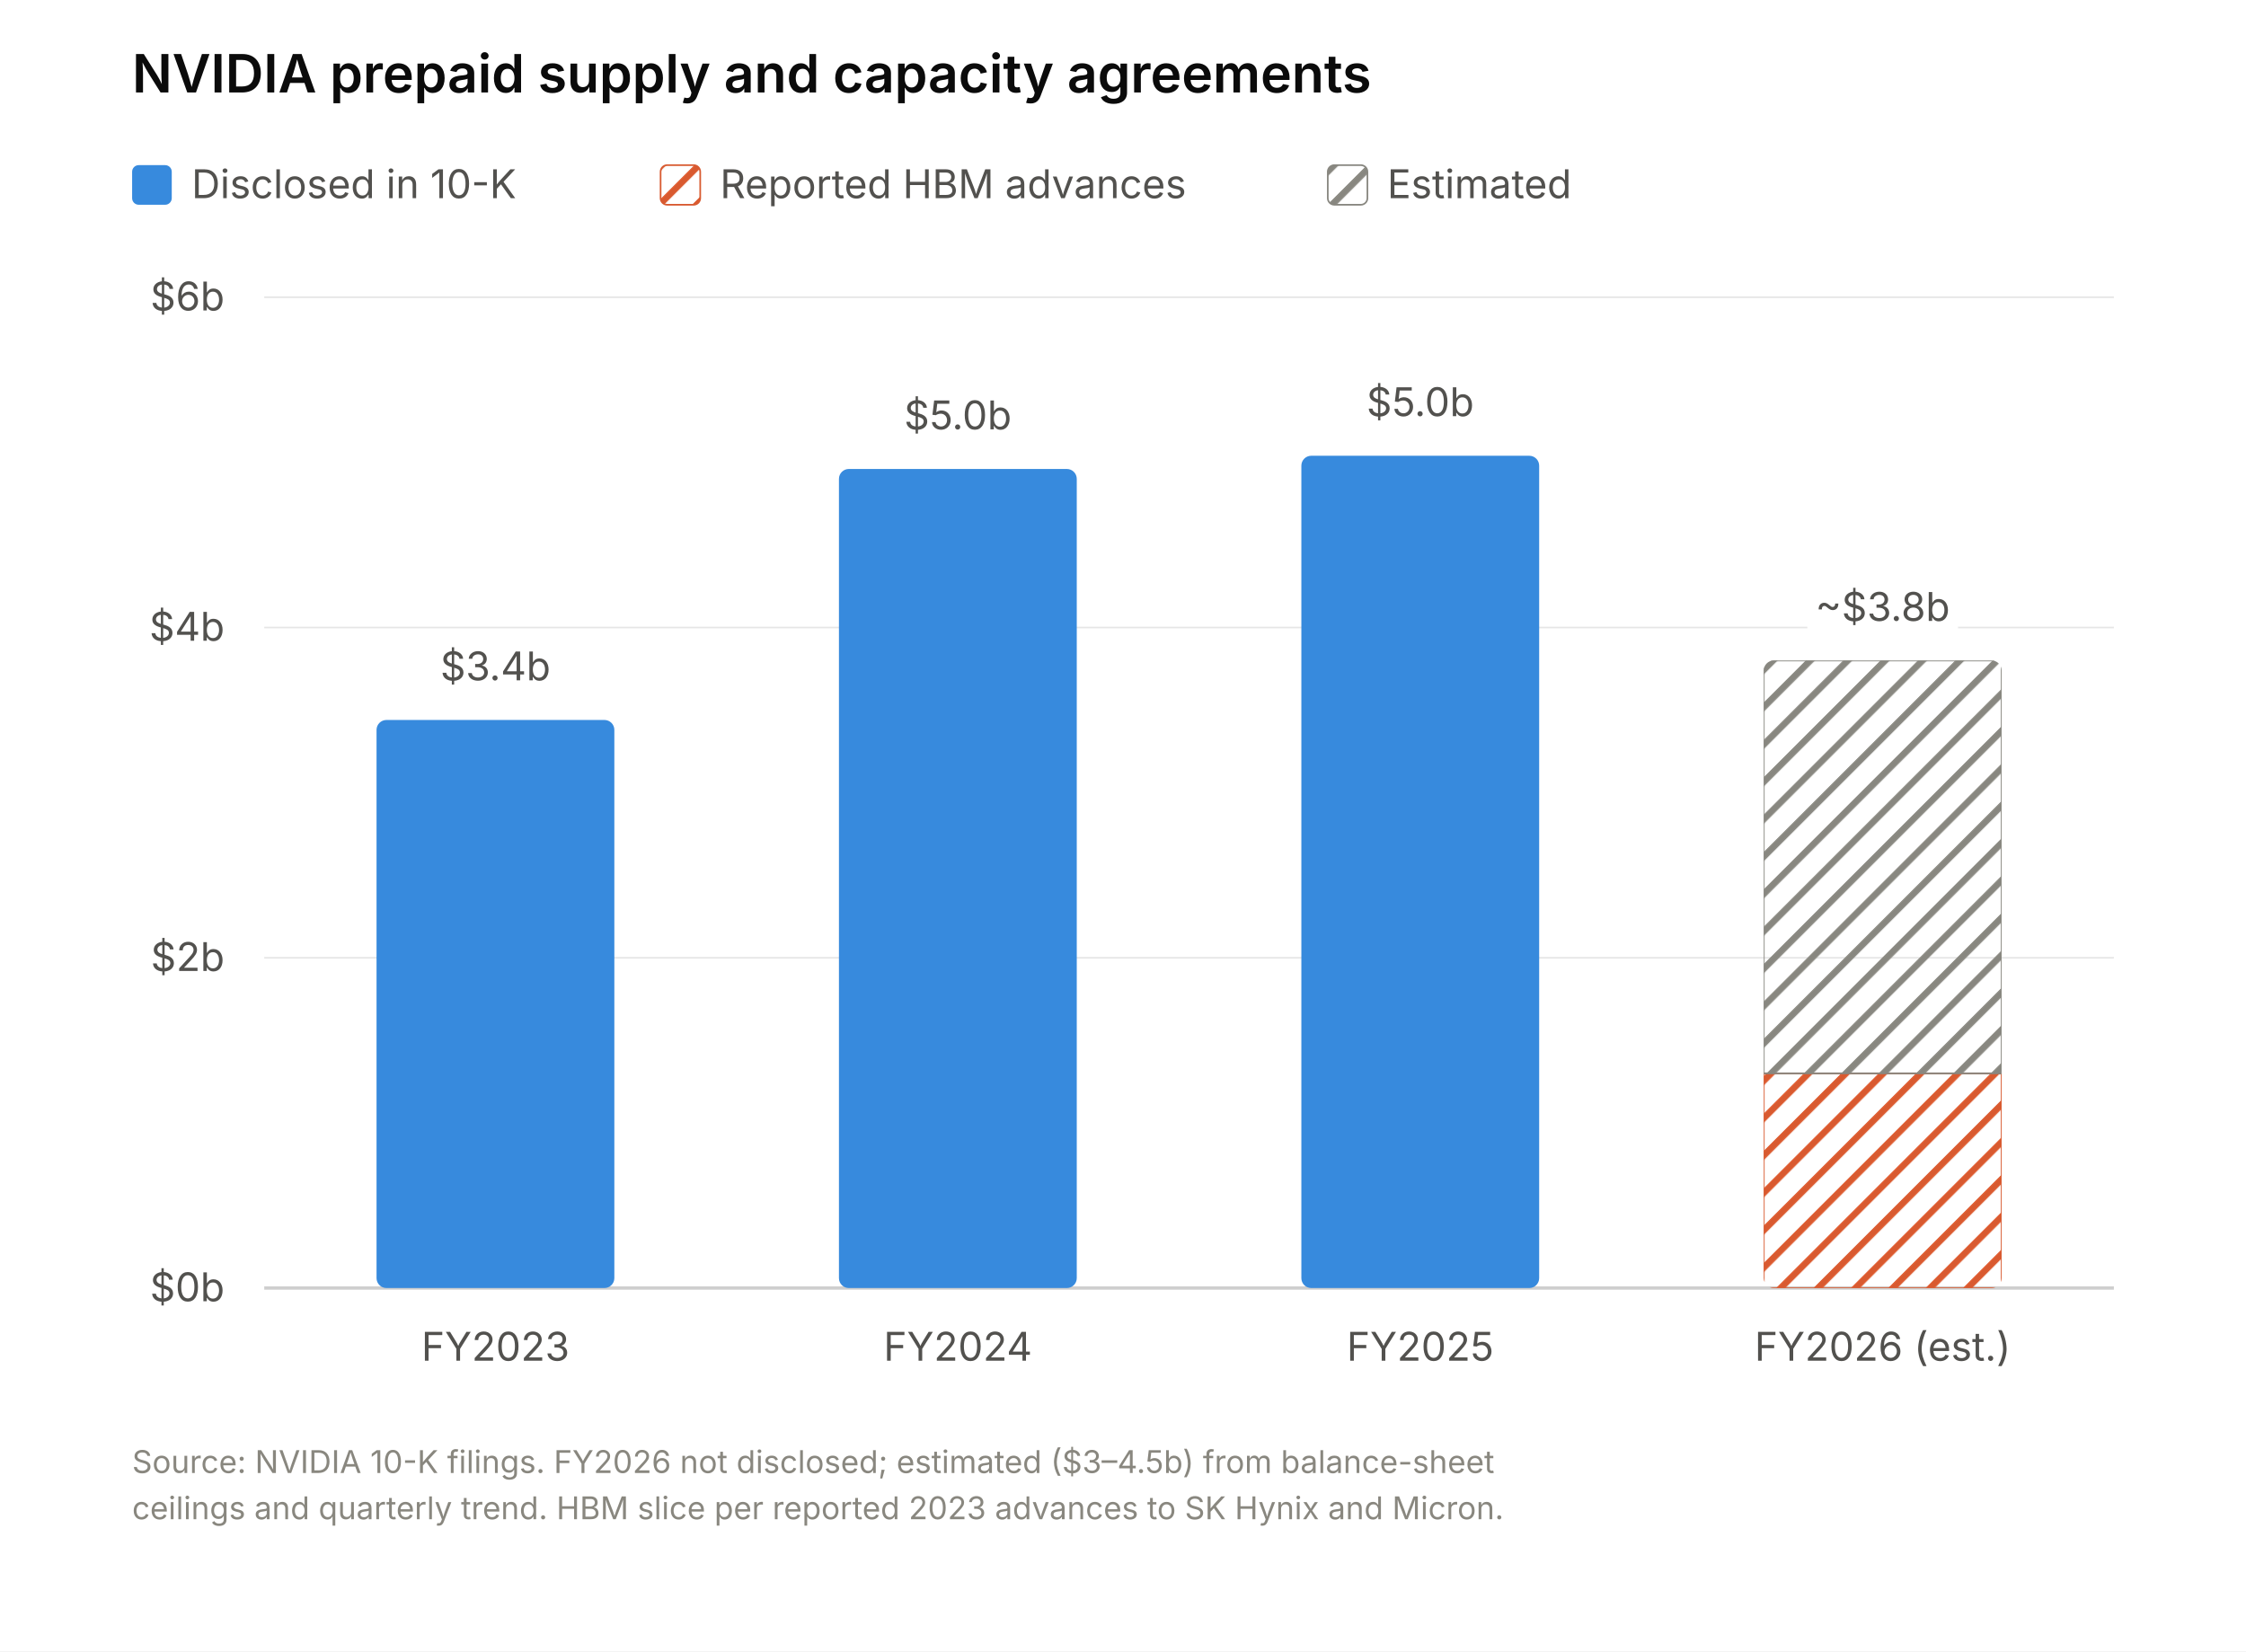
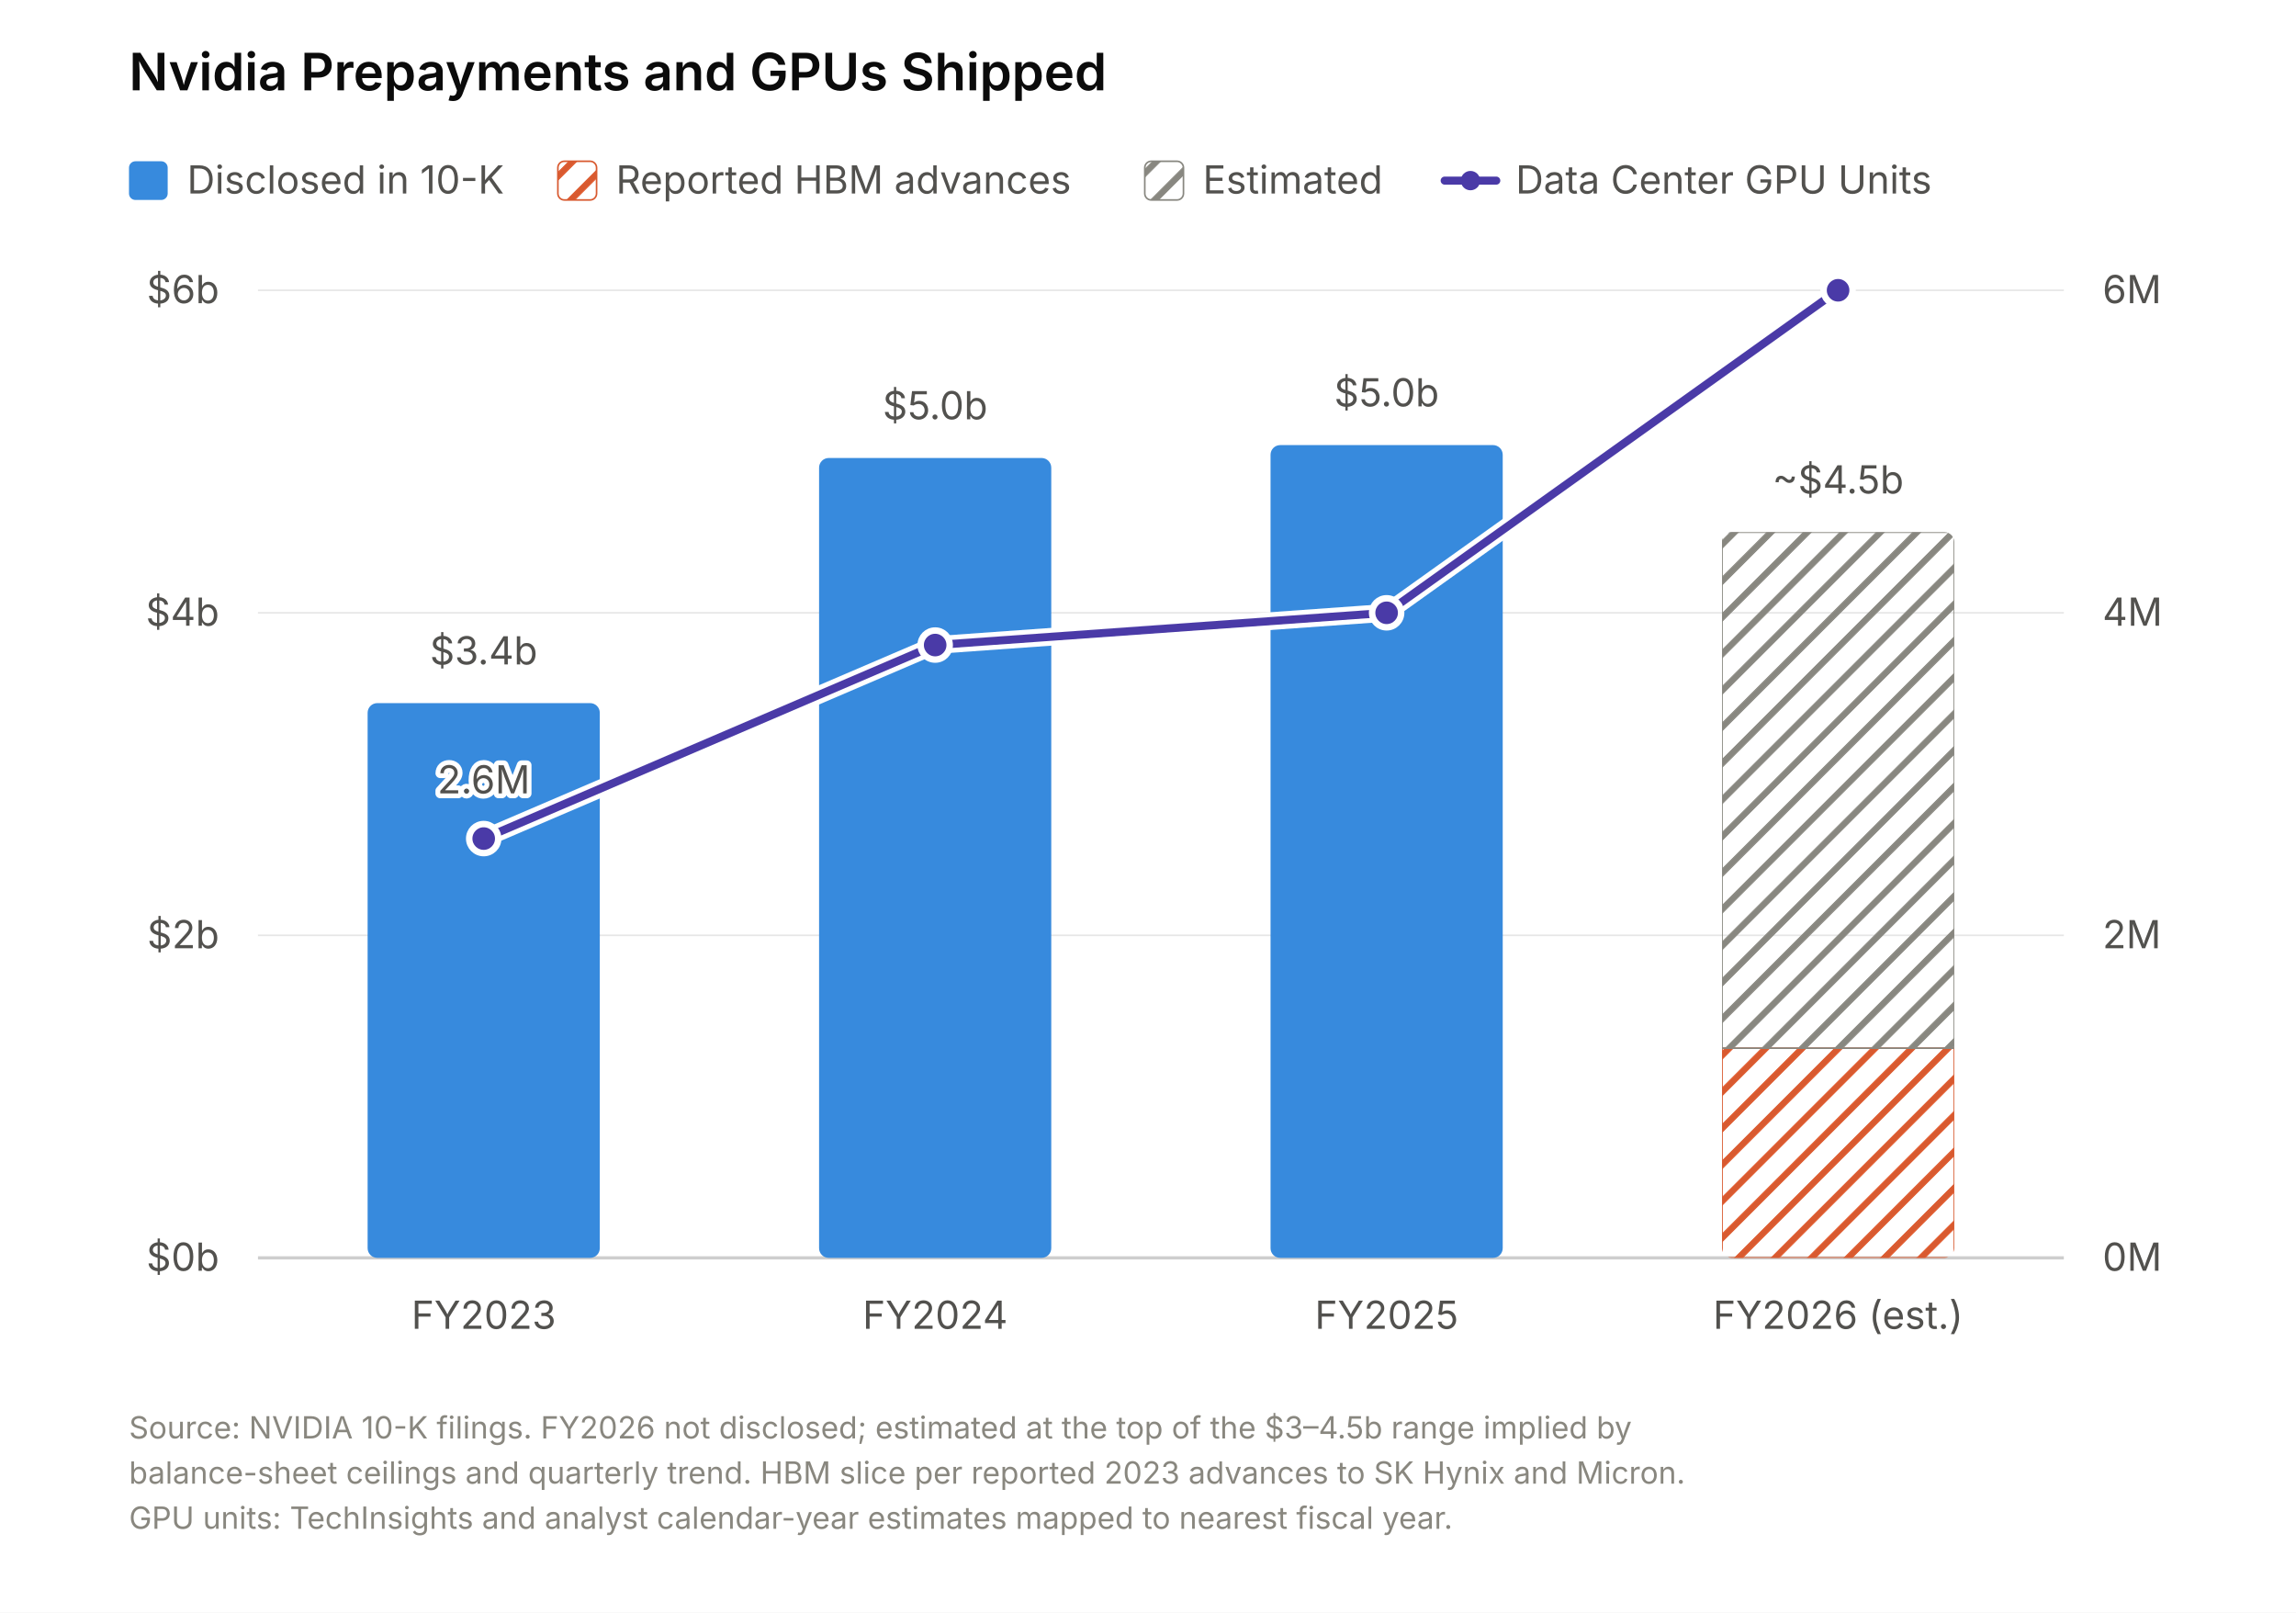
- <svg xmlns="http://www.w3.org/2000/svg" width="100%" viewBox="0 0 680 500" role="img" style="">
+ <svg xmlns="http://www.w3.org/2000/svg" width="100%" viewBox="0 0 712 500" role="img" style="">
  <defs>
    <pattern id="hbmHatch" patternUnits="userSpaceOnUse" width="8" height="8" patternTransform="rotate(45)">
      <rect width="8" height="8" fill="none" />
      <line x1="0" y1="0" x2="0" y2="8" stroke="#D85A30" stroke-width="4" />
    </pattern>
    <clipPath id="barClip26">
-       <rect x="534" y="200" width="72" height="190" rx="3" />
+       <rect x="534" y="165" width="72" height="225" rx="3" />
    </clipPath>
    <pattern id="grayHatch" patternUnits="userSpaceOnUse" width="8" height="8" patternTransform="rotate(45)">
      <rect width="8" height="8" fill="none" />
      <line x1="0" y1="0" x2="0" y2="8" stroke="#888780" stroke-width="4" />
    </pattern>
    <mask id="imagine-text-gaps-gsreok" maskUnits="userSpaceOnUse">
      <rect x="0" y="0" width="680" height="500" fill="white" />
      <rect x="36" y="12" width="396" height="21.5" fill="black" rx="2" />
      <rect x="54" y="46" width="102.812" height="19" fill="black" rx="2" />
      <rect x="214" y="46" width="152" height="19" fill="black" rx="2" />
      <rect x="416" y="46" width="63" height="19" fill="black" rx="2" />
      <rect x="43.055" y="380" width="28.945" height="19" fill="black" rx="2" />
      <rect x="43.336" y="280" width="28.664" height="19" fill="black" rx="2" />
      <rect x="42.961" y="180" width="29.039" height="19" fill="black" rx="2" />
      <rect x="43.484" y="80" width="28.516" height="19" fill="black" rx="2" />
      <rect x="130.727" y="192" width="38.547" height="19" fill="black" rx="2" />
      <rect x="270.738" y="116" width="38.523" height="19" fill="black" rx="2" />
      <rect x="410.738" y="112" width="38.523" height="19" fill="black" rx="2" />
-       <rect x="547.195" y="174" width="45.609" height="19" fill="black" rx="2" />
      <rect x="124.418" y="398" width="51.164" height="19" fill="black" rx="2" />
      <rect x="264.234" y="398" width="51.531" height="19" fill="black" rx="2" />
      <rect x="404.383" y="398" width="51.234" height="19" fill="black" rx="2" />
      <rect x="527.91" y="398" width="84.18" height="19" fill="black" rx="2" />
      <rect x="36" y="434" width="516.219" height="19" fill="black" rx="2" />
      <rect x="36" y="452" width="522.938" height="19" fill="black" rx="2" />
    </mask>
  </defs>
-   <rect x="0" y="0" width="680" height="500" fill="#ffffff" />
-   <text x="40" y="28" style="fill:rgb(11, 11, 11);stroke:none;color:rgb(11, 11, 11);stroke-width:1px;stroke-linecap:butt;stroke-linejoin:miter;opacity:1;font-family:&quot;Anthropic Sans&quot;, -apple-system, &quot;system-ui&quot;, &quot;Segoe UI&quot;, sans-serif;font-size:16px;font-weight:600;text-anchor:start;dominant-baseline:auto">NVIDIA prepaid supply and capacity agreements</text>
+   <rect x="0" y="0" width="712" height="500" fill="#ffffff" />
+   <text x="40" y="28" style="fill:rgb(11, 11, 11);stroke:none;color:rgb(11, 11, 11);stroke-width:1px;stroke-linecap:butt;stroke-linejoin:miter;opacity:1;font-family:&quot;Anthropic Sans&quot;, -apple-system, &quot;system-ui&quot;, &quot;Segoe UI&quot;, sans-serif;font-size:16px;font-weight:600;text-anchor:start;dominant-baseline:auto">Nvidia Prepayments and GPUs Shipped</text>
  <rect x="40" y="50" width="12" height="12" rx="2" fill="#378ADD" style="fill:rgb(55, 138, 221);stroke:none;color:rgb(11, 11, 11);stroke-width:1px;stroke-linecap:butt;stroke-linejoin:miter;opacity:1;font-family:&quot;Anthropic Sans&quot;, -apple-system, &quot;system-ui&quot;, &quot;Segoe UI&quot;, sans-serif;font-size:16px;font-weight:400;text-anchor:start;dominant-baseline:auto" />
  <text x="58" y="60" style="fill:rgb(82, 81, 78);stroke:none;color:rgb(11, 11, 11);stroke-width:1px;stroke-linecap:butt;stroke-linejoin:miter;opacity:1;font-family:&quot;Anthropic Sans&quot;, -apple-system, &quot;system-ui&quot;, &quot;Segoe UI&quot;, sans-serif;font-size:12px;font-weight:400;text-anchor:start;dominant-baseline:auto">Disclosed in 10-K</text>
-   <rect x="200" y="50" width="12" height="12" rx="2" fill="url(#hbmHatch)" stroke="#D85A30" stroke-width="0.5" style="stroke:rgb(216, 90, 48);color:rgb(11, 11, 11);stroke-width:0.5px;stroke-linecap:butt;stroke-linejoin:miter;opacity:1;font-family:&quot;Anthropic Sans&quot;, -apple-system, &quot;system-ui&quot;, &quot;Segoe UI&quot;, sans-serif;font-size:16px;font-weight:400;text-anchor:start;dominant-baseline:auto" />
-   <text x="218" y="60" style="fill:rgb(82, 81, 78);stroke:none;color:rgb(11, 11, 11);stroke-width:1px;stroke-linecap:butt;stroke-linejoin:miter;opacity:1;font-family:&quot;Anthropic Sans&quot;, -apple-system, &quot;system-ui&quot;, &quot;Segoe UI&quot;, sans-serif;font-size:12px;font-weight:400;text-anchor:start;dominant-baseline:auto">Reported HBM advances</text>
-   <rect x="402" y="50" width="12" height="12" rx="2" fill="url(#grayHatch)" stroke="#888780" stroke-width="0.5" style="stroke:rgb(136, 135, 128);color:rgb(11, 11, 11);stroke-width:0.5px;stroke-linecap:butt;stroke-linejoin:miter;opacity:1;font-family:&quot;Anthropic Sans&quot;, -apple-system, &quot;system-ui&quot;, &quot;Segoe UI&quot;, sans-serif;font-size:16px;font-weight:400;text-anchor:start;dominant-baseline:auto" />
-   <text x="420" y="60" style="fill:rgb(82, 81, 78);stroke:none;color:rgb(11, 11, 11);stroke-width:1px;stroke-linecap:butt;stroke-linejoin:miter;opacity:1;font-family:&quot;Anthropic Sans&quot;, -apple-system, &quot;system-ui&quot;, &quot;Segoe UI&quot;, sans-serif;font-size:12px;font-weight:400;text-anchor:start;dominant-baseline:auto">Estimated</text>
+   <rect x="173" y="50" width="12" height="12" rx="2" fill="url(#hbmHatch)" stroke="#D85A30" stroke-width="0.5" style="stroke:rgb(216, 90, 48);color:rgb(11, 11, 11);stroke-width:0.5px;stroke-linecap:butt;stroke-linejoin:miter;opacity:1;font-family:&quot;Anthropic Sans&quot;, -apple-system, &quot;system-ui&quot;, &quot;Segoe UI&quot;, sans-serif;font-size:16px;font-weight:400;text-anchor:start;dominant-baseline:auto" />
+   <text x="191" y="60" style="fill:rgb(82, 81, 78);stroke:none;color:rgb(11, 11, 11);stroke-width:1px;stroke-linecap:butt;stroke-linejoin:miter;opacity:1;font-family:&quot;Anthropic Sans&quot;, -apple-system, &quot;system-ui&quot;, &quot;Segoe UI&quot;, sans-serif;font-size:12px;font-weight:400;text-anchor:start;dominant-baseline:auto">Reported HBM advances</text>
+   <rect x="355" y="50" width="12" height="12" rx="2" fill="url(#grayHatch)" stroke="#888780" stroke-width="0.5" style="stroke:rgb(136, 135, 128);color:rgb(11, 11, 11);stroke-width:0.5px;stroke-linecap:butt;stroke-linejoin:miter;opacity:1;font-family:&quot;Anthropic Sans&quot;, -apple-system, &quot;system-ui&quot;, &quot;Segoe UI&quot;, sans-serif;font-size:16px;font-weight:400;text-anchor:start;dominant-baseline:auto" />
+   <text x="373" y="60" style="fill:rgb(82, 81, 78);stroke:none;color:rgb(11, 11, 11);stroke-width:1px;stroke-linecap:butt;stroke-linejoin:miter;opacity:1;font-family:&quot;Anthropic Sans&quot;, -apple-system, &quot;system-ui&quot;, &quot;Segoe UI&quot;, sans-serif;font-size:12px;font-weight:400;text-anchor:start;dominant-baseline:auto">Estimated</text>
+   <line x1="448" y1="56" x2="464" y2="56" stroke="#4a3aa7" stroke-width="2.5" style="stroke:rgb(74, 58, 167);stroke-width:2.5px;stroke-linecap:round;opacity:1" />
+   <circle cx="456" cy="56" r="3" fill="#4a3aa7" style="fill:rgb(74, 58, 167);stroke:none;opacity:1" />
+   <text x="470" y="60" style="fill:rgb(82, 81, 78);stroke:none;color:rgb(11, 11, 11);stroke-width:1px;stroke-linecap:butt;stroke-linejoin:miter;opacity:1;font-family:&quot;Anthropic Sans&quot;, -apple-system, &quot;system-ui&quot;, &quot;Segoe UI&quot;, sans-serif;font-size:12px;font-weight:400;text-anchor:start;dominant-baseline:auto">Data Center GPU Units</text>
  <line x1="80" y1="390" x2="640" y2="390" stroke="rgba(11,11,11,0.2)" stroke-width="1" style="fill:rgb(0, 0, 0);stroke:rgba(11,11,11,0.2);color:rgb(11, 11, 11);stroke-width:1px;stroke-linecap:butt;stroke-linejoin:miter;opacity:1;font-family:&quot;Anthropic Sans&quot;, -apple-system, &quot;system-ui&quot;, &quot;Segoe UI&quot;, sans-serif;font-size:16px;font-weight:400;text-anchor:start;dominant-baseline:auto" />
  <line x1="80" y1="290" x2="640" y2="290" stroke="rgba(11,11,11,0.2)" stroke-width="0.5" opacity="0.5" style="fill:rgb(0, 0, 0);stroke:rgba(11,11,11,0.2);color:rgb(11, 11, 11);stroke-width:0.5px;stroke-linecap:butt;stroke-linejoin:miter;opacity:0.5;font-family:&quot;Anthropic Sans&quot;, -apple-system, &quot;system-ui&quot;, &quot;Segoe UI&quot;, sans-serif;font-size:16px;font-weight:400;text-anchor:start;dominant-baseline:auto" />
  <line x1="80" y1="190" x2="640" y2="190" stroke="rgba(11,11,11,0.2)" stroke-width="0.5" opacity="0.5" mask="url(#imagine-text-gaps-gsreok)" style="fill:rgb(0, 0, 0);stroke:rgba(11,11,11,0.2);color:rgb(11, 11, 11);stroke-width:0.5px;stroke-linecap:butt;stroke-linejoin:miter;opacity:0.5;font-family:&quot;Anthropic Sans&quot;, -apple-system, &quot;system-ui&quot;, &quot;Segoe UI&quot;, sans-serif;font-size:16px;font-weight:400;text-anchor:start;dominant-baseline:auto" />
  <line x1="80" y1="90" x2="640" y2="90" stroke="rgba(11,11,11,0.2)" stroke-width="0.5" opacity="0.5" style="fill:rgb(0, 0, 0);stroke:rgba(11,11,11,0.2);color:rgb(11, 11, 11);stroke-width:0.5px;stroke-linecap:butt;stroke-linejoin:miter;opacity:0.5;font-family:&quot;Anthropic Sans&quot;, -apple-system, &quot;system-ui&quot;, &quot;Segoe UI&quot;, sans-serif;font-size:16px;font-weight:400;text-anchor:start;dominant-baseline:auto" />
  <text x="68" y="394" text-anchor="end" style="fill:rgb(82, 81, 78);stroke:none;color:rgb(11, 11, 11);stroke-width:1px;stroke-linecap:butt;stroke-linejoin:miter;opacity:1;font-family:&quot;Anthropic Sans&quot;, -apple-system, &quot;system-ui&quot;, &quot;Segoe UI&quot;, sans-serif;font-size:12px;font-weight:400;text-anchor:end;dominant-baseline:auto">$0b</text>
  <text x="68" y="294" text-anchor="end" style="fill:rgb(82, 81, 78);stroke:none;color:rgb(11, 11, 11);stroke-width:1px;stroke-linecap:butt;stroke-linejoin:miter;opacity:1;font-family:&quot;Anthropic Sans&quot;, -apple-system, &quot;system-ui&quot;, &quot;Segoe UI&quot;, sans-serif;font-size:12px;font-weight:400;text-anchor:end;dominant-baseline:auto">$2b</text>
  <text x="68" y="194" text-anchor="end" style="fill:rgb(82, 81, 78);stroke:none;color:rgb(11, 11, 11);stroke-width:1px;stroke-linecap:butt;stroke-linejoin:miter;opacity:1;font-family:&quot;Anthropic Sans&quot;, -apple-system, &quot;system-ui&quot;, &quot;Segoe UI&quot;, sans-serif;font-size:12px;font-weight:400;text-anchor:end;dominant-baseline:auto">$4b</text>
  <text x="68" y="94" text-anchor="end" style="fill:rgb(82, 81, 78);stroke:none;color:rgb(11, 11, 11);stroke-width:1px;stroke-linecap:butt;stroke-linejoin:miter;opacity:1;font-family:&quot;Anthropic Sans&quot;, -apple-system, &quot;system-ui&quot;, &quot;Segoe UI&quot;, sans-serif;font-size:12px;font-weight:400;text-anchor:end;dominant-baseline:auto">$6b</text>
  <rect x="114" y="218" width="72" height="172" rx="3" fill="#378ADD" style="fill:rgb(55, 138, 221);stroke:none;color:rgb(11, 11, 11);stroke-width:1px;stroke-linecap:butt;stroke-linejoin:miter;opacity:1;font-family:&quot;Anthropic Sans&quot;, -apple-system, &quot;system-ui&quot;, &quot;Segoe UI&quot;, sans-serif;font-size:16px;font-weight:400;text-anchor:start;dominant-baseline:auto" />
  <text x="150" y="206" text-anchor="middle" style="fill:rgb(82, 81, 78);stroke:none;color:rgb(11, 11, 11);stroke-width:1px;stroke-linecap:butt;stroke-linejoin:miter;opacity:1;font-family:&quot;Anthropic Sans&quot;, -apple-system, &quot;system-ui&quot;, &quot;Segoe UI&quot;, sans-serif;font-size:12px;font-weight:400;text-anchor:middle;dominant-baseline:auto">$3.4b</text>
  <rect x="254" y="142" width="72" height="248" rx="3" fill="#378ADD" style="fill:rgb(55, 138, 221);stroke:none;color:rgb(11, 11, 11);stroke-width:1px;stroke-linecap:butt;stroke-linejoin:miter;opacity:1;font-family:&quot;Anthropic Sans&quot;, -apple-system, &quot;system-ui&quot;, &quot;Segoe UI&quot;, sans-serif;font-size:16px;font-weight:400;text-anchor:start;dominant-baseline:auto" />
  <text x="290" y="130" text-anchor="middle" style="fill:rgb(82, 81, 78);stroke:none;color:rgb(11, 11, 11);stroke-width:1px;stroke-linecap:butt;stroke-linejoin:miter;opacity:1;font-family:&quot;Anthropic Sans&quot;, -apple-system, &quot;system-ui&quot;, &quot;Segoe UI&quot;, sans-serif;font-size:12px;font-weight:400;text-anchor:middle;dominant-baseline:auto">$5.0b</text>
  <rect x="394" y="138" width="72" height="252" rx="3" fill="#378ADD" style="fill:rgb(55, 138, 221);stroke:none;color:rgb(11, 11, 11);stroke-width:1px;stroke-linecap:butt;stroke-linejoin:miter;opacity:1;font-family:&quot;Anthropic Sans&quot;, -apple-system, &quot;system-ui&quot;, &quot;Segoe UI&quot;, sans-serif;font-size:16px;font-weight:400;text-anchor:start;dominant-baseline:auto" />
  <text x="430" y="126" text-anchor="middle" style="fill:rgb(82, 81, 78);stroke:none;color:rgb(11, 11, 11);stroke-width:1px;stroke-linecap:butt;stroke-linejoin:miter;opacity:1;font-family:&quot;Anthropic Sans&quot;, -apple-system, &quot;system-ui&quot;, &quot;Segoe UI&quot;, sans-serif;font-size:12px;font-weight:400;text-anchor:middle;dominant-baseline:auto">$5.0b</text>
  <g clip-path="url(#barClip26)">
    <rect x="534" y="325" width="72" height="65" fill="url(#hbmHatch)" stroke="#D85A30" stroke-width="0.5" style="stroke:rgb(216, 90, 48);color:rgb(11, 11, 11);stroke-width:0.5px;stroke-linecap:butt;stroke-linejoin:miter;opacity:1;font-family:&quot;Anthropic Sans&quot;, -apple-system, &quot;system-ui&quot;, &quot;Segoe UI&quot;, sans-serif;font-size:16px;font-weight:400;text-anchor:start;dominant-baseline:auto" />
-     <rect x="534" y="200" width="72" height="125" fill="url(#grayHatch)" stroke="#888780" stroke-width="0.5" style="stroke:rgb(136, 135, 128);color:rgb(11, 11, 11);stroke-width:0.5px;stroke-linecap:butt;stroke-linejoin:miter;opacity:1;font-family:&quot;Anthropic Sans&quot;, -apple-system, &quot;system-ui&quot;, &quot;Segoe UI&quot;, sans-serif;font-size:16px;font-weight:400;text-anchor:start;dominant-baseline:auto" />
+     <rect x="534" y="165" width="72" height="160" fill="url(#grayHatch)" stroke="#888780" stroke-width="0.5" style="stroke:rgb(136, 135, 128);color:rgb(11, 11, 11);stroke-width:0.5px;stroke-linecap:butt;stroke-linejoin:miter;opacity:1;font-family:&quot;Anthropic Sans&quot;, -apple-system, &quot;system-ui&quot;, &quot;Segoe UI&quot;, sans-serif;font-size:16px;font-weight:400;text-anchor:start;dominant-baseline:auto" />
  </g>
-   <text x="570" y="188" text-anchor="middle" style="fill:rgb(82, 81, 78);stroke:none;color:rgb(11, 11, 11);stroke-width:1px;stroke-linecap:butt;stroke-linejoin:miter;opacity:1;font-family:&quot;Anthropic Sans&quot;, -apple-system, &quot;system-ui&quot;, &quot;Segoe UI&quot;, sans-serif;font-size:12px;font-weight:400;text-anchor:middle;dominant-baseline:auto">~$3.8b</text>
+   <text x="570" y="153" text-anchor="middle" paint-order="stroke" stroke="#ffffff" stroke-width="3" style="fill:rgb(82, 81, 78);paint-order:stroke;stroke:rgb(255, 255, 255);stroke-width:3px;stroke-linejoin:round;opacity:1;font-family:&quot;Anthropic Sans&quot;, -apple-system, &quot;system-ui&quot;, &quot;Segoe UI&quot;, sans-serif;font-size:12px;font-weight:400;text-anchor:middle;dominant-baseline:auto">~$4.5b</text>
+   <polyline points="150,260 290,200 430,190 570,90" fill="none" stroke="#ffffff" stroke-width="5.5" stroke-linejoin="round" stroke-linecap="round" style="fill:none;stroke:rgb(255, 255, 255);stroke-width:5.5px;stroke-linecap:round;stroke-linejoin:round;opacity:1" />
+   <polyline points="150,260 290,200 430,190 570,90" fill="none" stroke="#4a3aa7" stroke-width="2.5" stroke-linejoin="round" stroke-linecap="round" style="fill:none;stroke:rgb(74, 58, 167);stroke-width:2.5px;stroke-linecap:round;stroke-linejoin:round;opacity:1" />
+   <circle cx="150" cy="260" r="4.5" fill="#4a3aa7" stroke="#ffffff" stroke-width="2" style="fill:rgb(74, 58, 167);stroke:rgb(255, 255, 255);stroke-width:2px;opacity:1" />
+   <text x="150" y="246" text-anchor="middle" paint-order="stroke" stroke="#ffffff" stroke-width="3" style="fill:rgb(82, 81, 78);paint-order:stroke;stroke:rgb(255, 255, 255);stroke-width:3px;stroke-linejoin:round;opacity:1;font-family:&quot;Anthropic Sans&quot;, -apple-system, &quot;system-ui&quot;, &quot;Segoe UI&quot;, sans-serif;font-size:12px;font-weight:400;text-anchor:middle;dominant-baseline:auto">2.6M</text>
+   <circle cx="290" cy="200" r="4.5" fill="#4a3aa7" stroke="#ffffff" stroke-width="2" style="fill:rgb(74, 58, 167);stroke:rgb(255, 255, 255);stroke-width:2px;opacity:1" />
+   <circle cx="430" cy="190" r="4.5" fill="#4a3aa7" stroke="#ffffff" stroke-width="2" style="fill:rgb(74, 58, 167);stroke:rgb(255, 255, 255);stroke-width:2px;opacity:1" />
+   <circle cx="570" cy="90" r="4.5" fill="#4a3aa7" stroke="#ffffff" stroke-width="2" style="fill:rgb(74, 58, 167);stroke:rgb(255, 255, 255);stroke-width:2px;opacity:1" />
+   <text x="652" y="394" text-anchor="start" style="fill:rgb(82, 81, 78);stroke:none;color:rgb(11, 11, 11);stroke-width:1px;stroke-linecap:butt;stroke-linejoin:miter;opacity:1;font-family:&quot;Anthropic Sans&quot;, -apple-system, &quot;system-ui&quot;, &quot;Segoe UI&quot;, sans-serif;font-size:12px;font-weight:400;text-anchor:start;dominant-baseline:auto">0M</text>
+   <text x="652" y="294" text-anchor="start" style="fill:rgb(82, 81, 78);stroke:none;color:rgb(11, 11, 11);stroke-width:1px;stroke-linecap:butt;stroke-linejoin:miter;opacity:1;font-family:&quot;Anthropic Sans&quot;, -apple-system, &quot;system-ui&quot;, &quot;Segoe UI&quot;, sans-serif;font-size:12px;font-weight:400;text-anchor:start;dominant-baseline:auto">2M</text>
+   <text x="652" y="194" text-anchor="start" style="fill:rgb(82, 81, 78);stroke:none;color:rgb(11, 11, 11);stroke-width:1px;stroke-linecap:butt;stroke-linejoin:miter;opacity:1;font-family:&quot;Anthropic Sans&quot;, -apple-system, &quot;system-ui&quot;, &quot;Segoe UI&quot;, sans-serif;font-size:12px;font-weight:400;text-anchor:start;dominant-baseline:auto">4M</text>
+   <text x="652" y="94" text-anchor="start" style="fill:rgb(82, 81, 78);stroke:none;color:rgb(11, 11, 11);stroke-width:1px;stroke-linecap:butt;stroke-linejoin:miter;opacity:1;font-family:&quot;Anthropic Sans&quot;, -apple-system, &quot;system-ui&quot;, &quot;Segoe UI&quot;, sans-serif;font-size:12px;font-weight:400;text-anchor:start;dominant-baseline:auto">6M</text>
  <text x="150" y="412" text-anchor="middle" style="fill:rgb(82, 81, 78);stroke:none;color:rgb(11, 11, 11);stroke-width:1px;stroke-linecap:butt;stroke-linejoin:miter;opacity:1;font-family:&quot;Anthropic Sans&quot;, -apple-system, &quot;system-ui&quot;, &quot;Segoe UI&quot;, sans-serif;font-size:12px;font-weight:400;text-anchor:middle;dominant-baseline:auto">FY2023</text>
  <text x="290" y="412" text-anchor="middle" style="fill:rgb(82, 81, 78);stroke:none;color:rgb(11, 11, 11);stroke-width:1px;stroke-linecap:butt;stroke-linejoin:miter;opacity:1;font-family:&quot;Anthropic Sans&quot;, -apple-system, &quot;system-ui&quot;, &quot;Segoe UI&quot;, sans-serif;font-size:12px;font-weight:400;text-anchor:middle;dominant-baseline:auto">FY2024</text>
  <text x="430" y="412" text-anchor="middle" style="fill:rgb(82, 81, 78);stroke:none;color:rgb(11, 11, 11);stroke-width:1px;stroke-linecap:butt;stroke-linejoin:miter;opacity:1;font-family:&quot;Anthropic Sans&quot;, -apple-system, &quot;system-ui&quot;, &quot;Segoe UI&quot;, sans-serif;font-size:12px;font-weight:400;text-anchor:middle;dominant-baseline:auto">FY2025</text>
  <text x="570" y="412" text-anchor="middle" style="fill:rgb(82, 81, 78);stroke:none;color:rgb(11, 11, 11);stroke-width:1px;stroke-linecap:butt;stroke-linejoin:miter;opacity:1;font-family:&quot;Anthropic Sans&quot;, -apple-system, &quot;system-ui&quot;, &quot;Segoe UI&quot;, sans-serif;font-size:12px;font-weight:400;text-anchor:middle;dominant-baseline:auto">FY2026 (est.)</text>
-   <text x="40" y="446" style="fill:rgb(137, 135, 127);stroke:none;color:rgb(11, 11, 11);stroke-width:1px;stroke-linecap:butt;stroke-linejoin:miter;opacity:1;font-family:&quot;Anthropic Sans&quot;, -apple-system, &quot;system-ui&quot;, &quot;Segoe UI&quot;, sans-serif;font-size:9.5px;font-weight:400;text-anchor:start;dominant-baseline:auto">Source: NVIDIA 10-K filings. FY2026 not disclosed; estimated ($3–4.5b) from balance-sheet</text>
-   <text x="40" y="460" style="fill:rgb(137, 135, 127);stroke:none;color:rgb(11, 11, 11);stroke-width:1px;stroke-linecap:butt;stroke-linejoin:miter;opacity:1;font-family:&quot;Anthropic Sans&quot;, -apple-system, &quot;system-ui&quot;, &quot;Segoe UI&quot;, sans-serif;font-size:9.5px;font-weight:400;text-anchor:start;dominant-baseline:auto">ceilings and quarterly trend. HBM slice per reported 2023 advances to SK Hynix and Micron.</text>
+   <text x="40" y="446" style="fill:rgb(137, 135, 127);stroke:none;color:rgb(11, 11, 11);stroke-width:1px;stroke-linecap:butt;stroke-linejoin:miter;opacity:1;font-family:&quot;Anthropic Sans&quot;, -apple-system, &quot;system-ui&quot;, &quot;Segoe UI&quot;, sans-serif;font-size:9.5px;font-weight:400;text-anchor:start;dominant-baseline:auto">Source: NVIDIA 10-K filings. FY2026 not disclosed; estimated at the top of the $3–4.5b range implied by</text>
+   <text x="40" y="460" style="fill:rgb(137, 135, 127);stroke:none;color:rgb(11, 11, 11);stroke-width:1px;stroke-linecap:butt;stroke-linejoin:miter;opacity:1;font-family:&quot;Anthropic Sans&quot;, -apple-system, &quot;system-ui&quot;, &quot;Segoe UI&quot;, sans-serif;font-size:9.5px;font-weight:400;text-anchor:start;dominant-baseline:auto">balance-sheet ceilings and quarterly trend. HBM slice per reported 2023 advances to SK Hynix and Micron.</text>
+   <text x="40" y="474" style="fill:rgb(137, 135, 127);stroke:none;color:rgb(11, 11, 11);stroke-width:1px;stroke-linecap:butt;stroke-linejoin:miter;opacity:1;font-family:&quot;Anthropic Sans&quot;, -apple-system, &quot;system-ui&quot;, &quot;Segoe UI&quot;, sans-serif;font-size:9.5px;font-weight:400;text-anchor:start;dominant-baseline:auto">GPU units: TechInsights and analyst calendar-year estimates mapped to nearest fiscal year.</text>
</svg>
